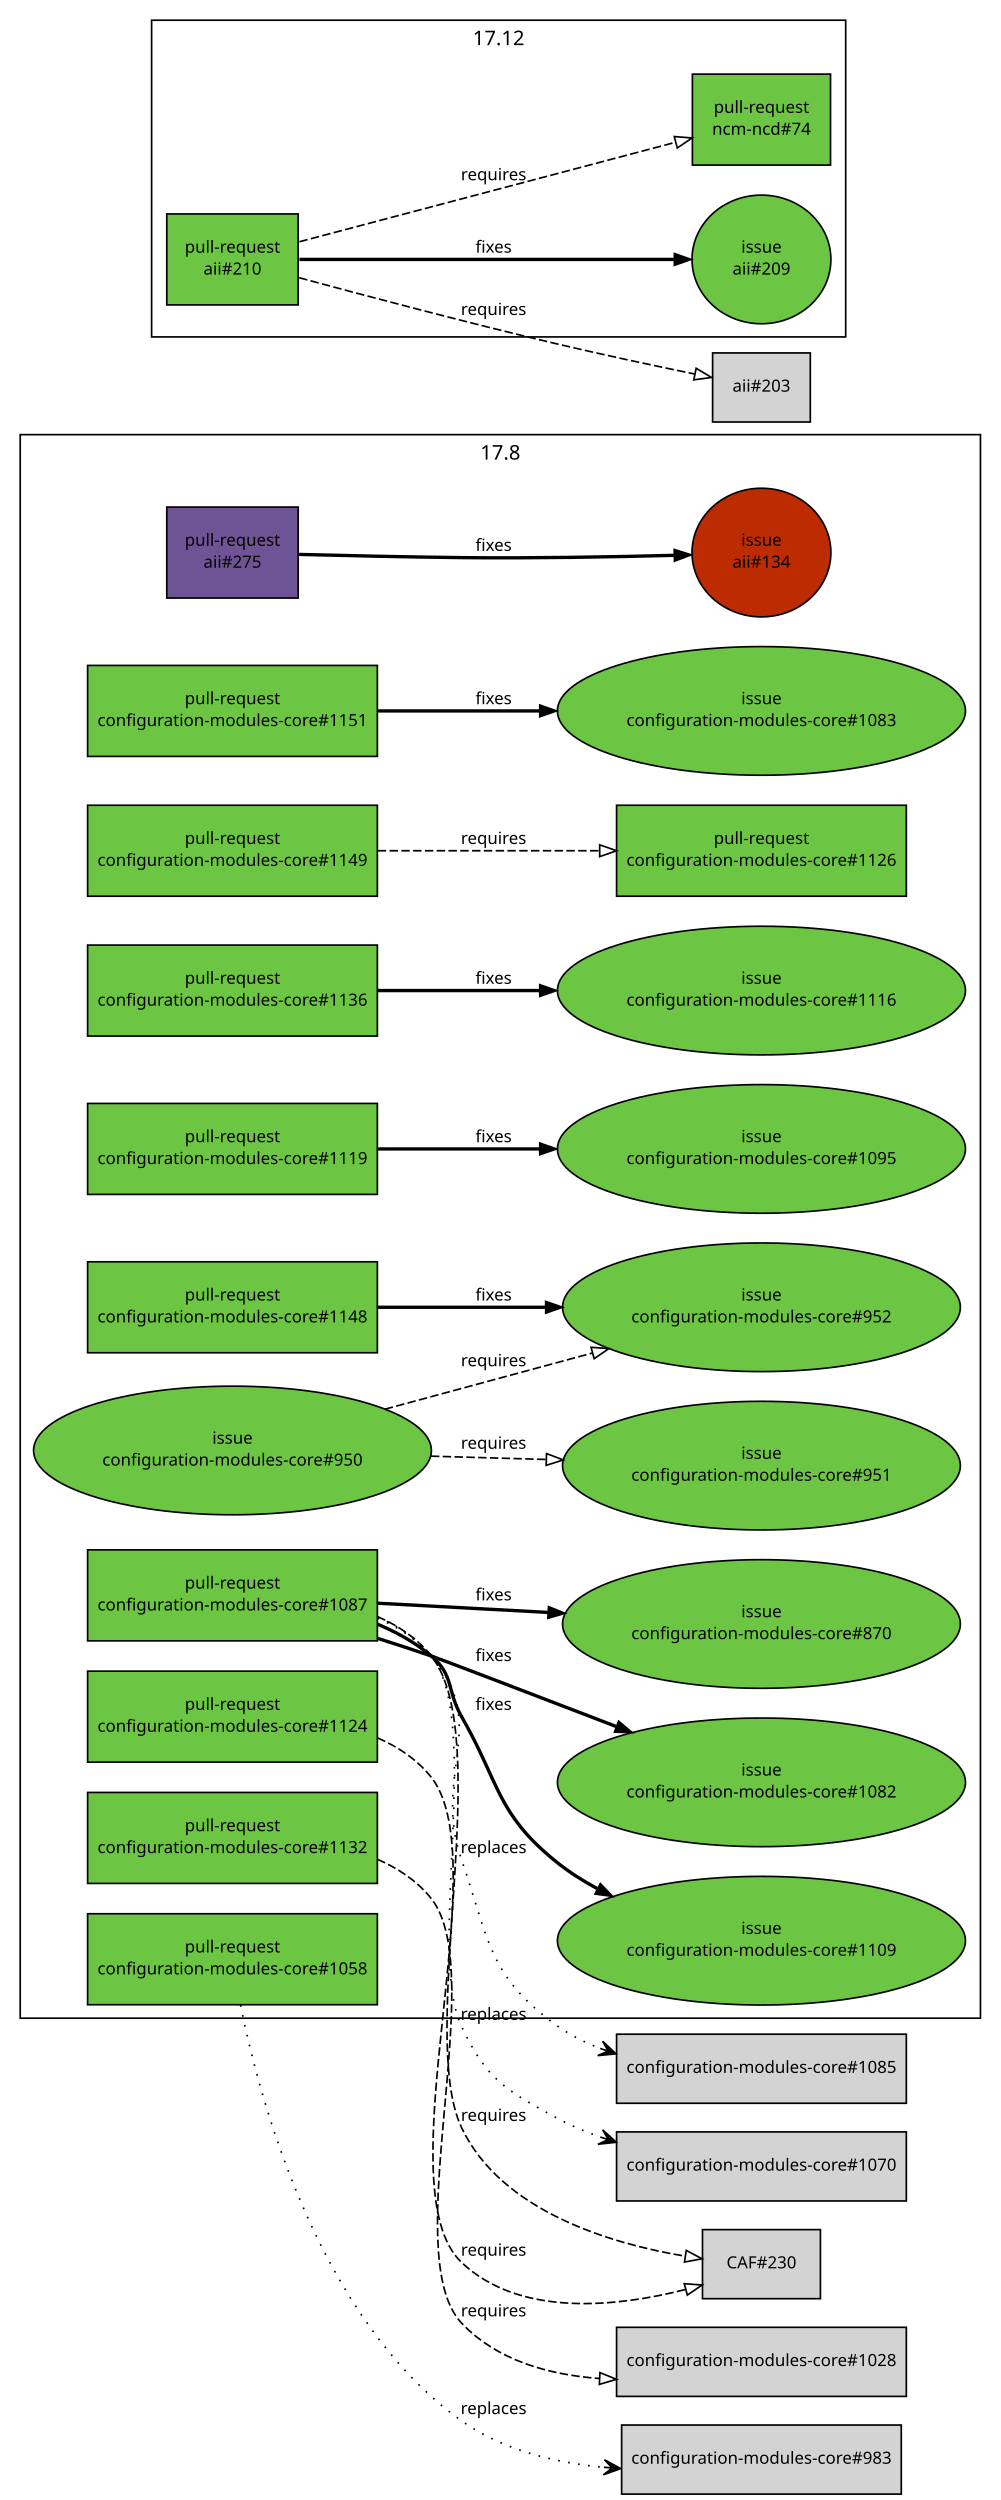
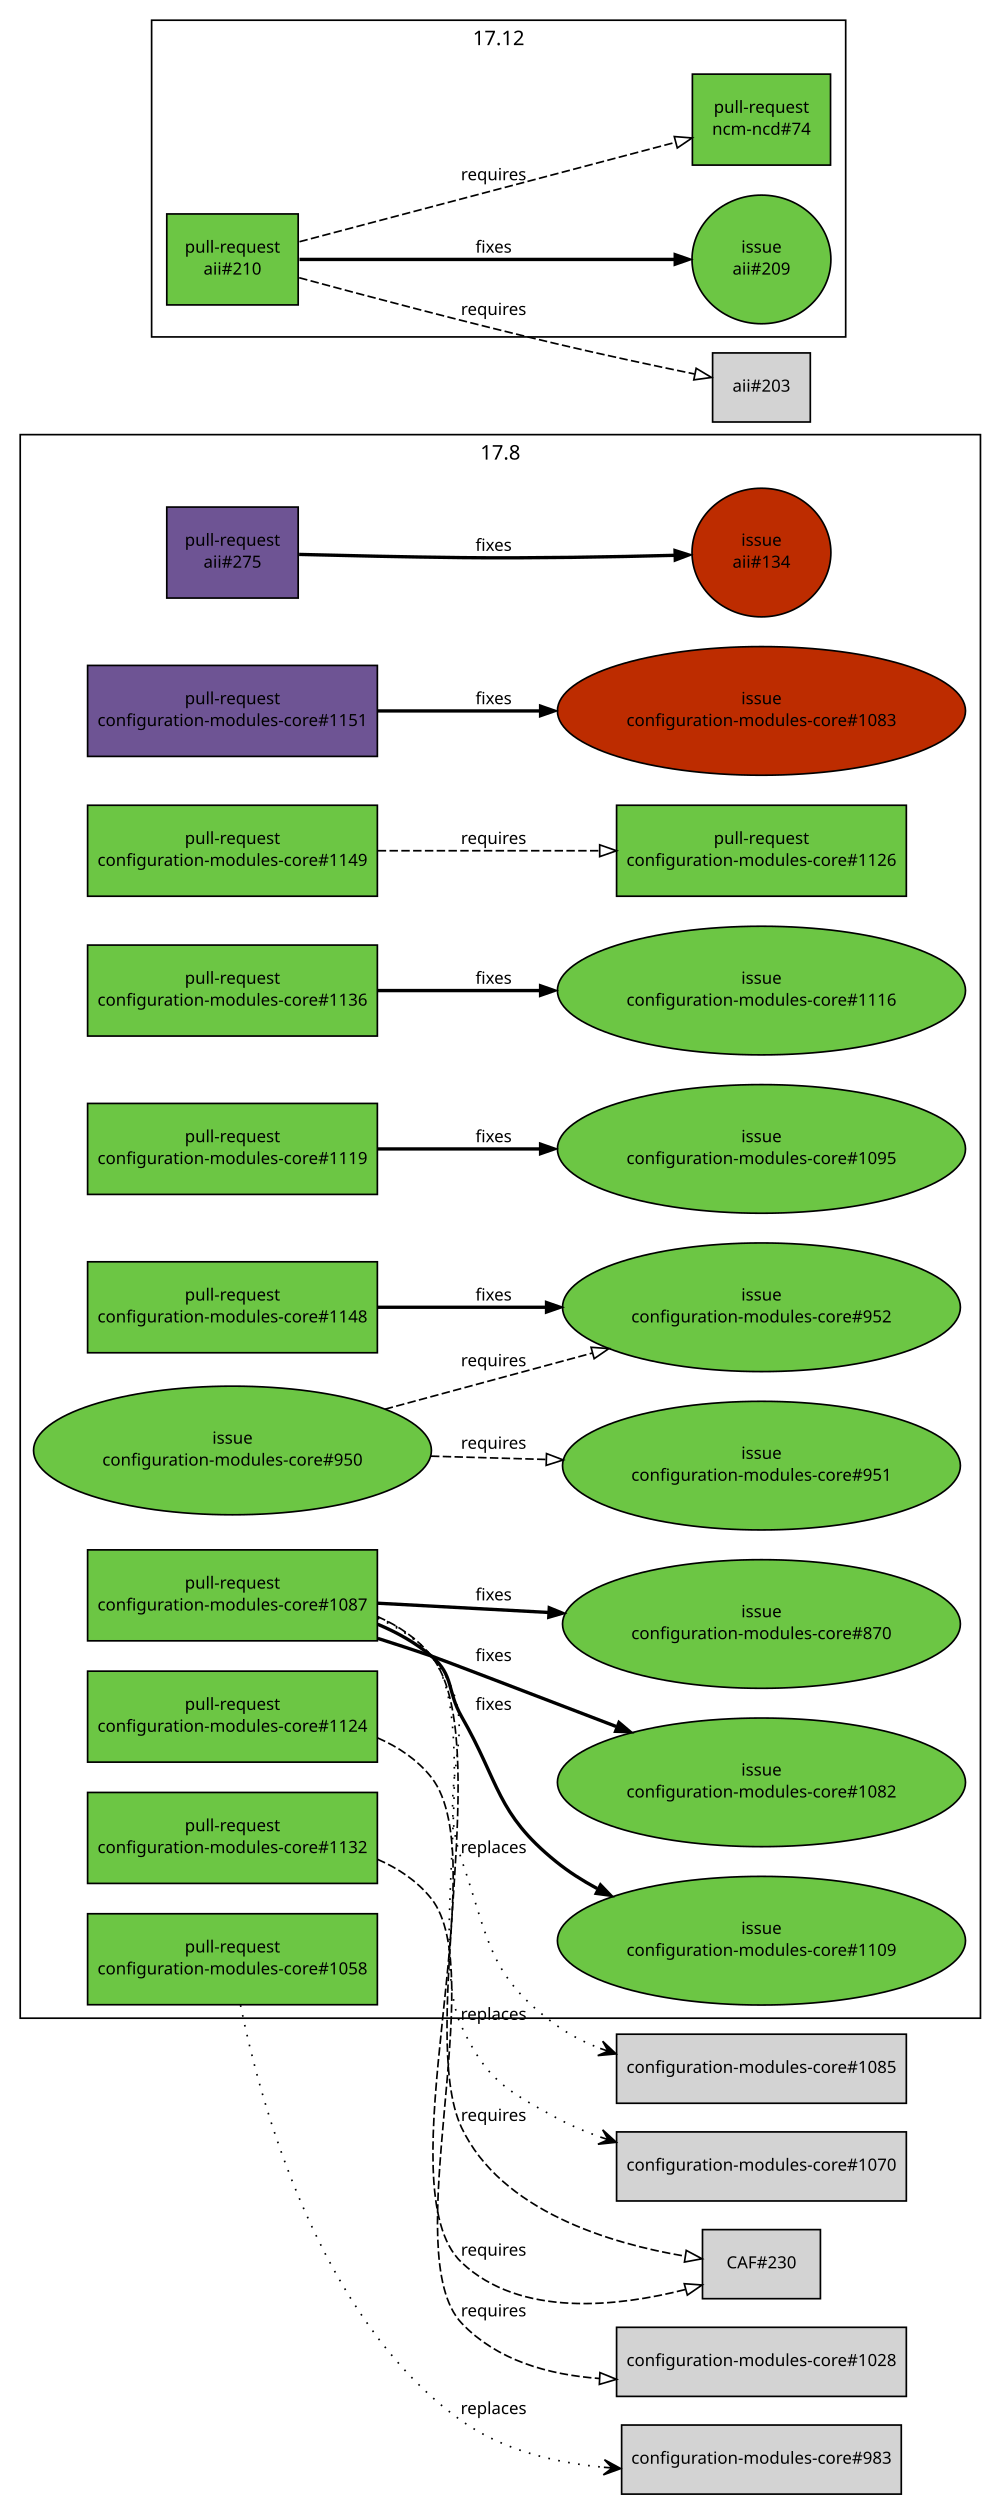
<svg xmlns="http://www.w3.org/2000/svg" xmlns:xlink="http://www.w3.org/1999/xlink" width="594pt" height="1484pt" viewBox="0.00 0.00 594.00 1484.00">
  <g id="graph1" class="graph" transform="scale(1 1) rotate(0) translate(4 1480)">
    <polygon fill="white" stroke="white" points="-4,5 -4,-1480 591,-1480 591,5 -4,5" />
    <g id="graph3" class="cluster">
      <polygon fill="none" stroke="black" points="8,-282 8,-1222 578,-1222 578,-282 8,-282" />
      <text text-anchor="middle" x="293" y="-1207.2" font-family="Sans" font-size="12.00">17.8</text>
    </g>
    <g id="graph5" class="cluster">
      <polygon fill="none" stroke="black" points="86,-1280 86,-1468 498,-1468 498,-1280 86,-1280" />
      <text text-anchor="middle" x="292" y="-1453.2" font-family="Sans" font-size="12.00">17.12</text>
    </g>
    <g id="node1" class="node">
      <a xlink:href="https://github.com/quattor/aii/pull/275" xlink:title="remove aii-freeipa, deprecated by ncm-freeipa AII support" target="_parent">
        <polygon fill="#6e5494" stroke="black" points="173,-1179 95,-1179 95,-1125 173,-1125 173,-1179" />
        <text text-anchor="middle" x="134" y="-1156" font-family="Sans" font-size="10.00">pull-request</text>
        <text text-anchor="middle" x="134" y="-1143" font-family="Sans" font-size="10.00">aii#275</text>
      </a>
    </g>
    <g id="node3" class="node">
      <a xlink:href="https://github.com/quattor/aii/issues/134" xlink:title="Missing freeipa.pm in AII RPM" target="_parent">
        <ellipse fill="#bd2c00" stroke="black" cx="448" cy="-1152" rx="41.217" ry="38.184" />
        <text text-anchor="middle" x="448" y="-1156" font-family="Sans" font-size="10.00">issue</text>
        <text text-anchor="middle" x="448" y="-1143" font-family="Sans" font-size="10.00">aii#134</text>
      </a>
    </g>
    <g id="edge2" class="edge">
      <path fill="none" stroke="black" stroke-width="2" d="M173.571,-1150.9C200.705,-1150.2 237.529,-1149.36 270,-1149 312.474,-1148.53 360.645,-1149.43 396.154,-1150.36" />
      <polygon fill="black" stroke="black" points="396.191,-1153.87 406.282,-1150.64 396.381,-1146.87 396.191,-1153.87" />
      <text text-anchor="middle" x="289" y="-1153" font-family="Sans" font-size="10.00">fixes</text>
    </g>
    <g id="node4" class="node">
      <a xlink:href="https://github.com/quattor/aii/pull/210" xlink:title="Shellfe: support active config for plugins" target="_parent">
        <polygon fill="#6cc644" stroke="black" points="173,-1353 95,-1353 95,-1299 173,-1299 173,-1353" />
        <text text-anchor="middle" x="134" y="-1330" font-family="Sans" font-size="10.00">pull-request</text>
        <text text-anchor="middle" x="134" y="-1317" font-family="Sans" font-size="10.00">aii#210</text>
      </a>
    </g>
    <g id="node6" class="node">
      <a xlink:href="https://github.com/quattor/aii/issues/209" xlink:title="support ACTIVE_CONFIG" target="_parent">
        <ellipse fill="#6cc644" stroke="black" cx="448" cy="-1326" rx="41.217" ry="38.184" />
        <text text-anchor="middle" x="448" y="-1330" font-family="Sans" font-size="10.00">issue</text>
        <text text-anchor="middle" x="448" y="-1317" font-family="Sans" font-size="10.00">aii#209</text>
      </a>
    </g>
    <g id="edge4" class="edge">
      <path fill="none" stroke="black" stroke-width="2" d="M173.768,-1326C230.279,-1326 333.868,-1326 396.284,-1326" />
      <polygon fill="black" stroke="black" points="396.31,-1329.5 406.31,-1326 396.31,-1322.5 396.31,-1329.5" />
      <text text-anchor="middle" x="289" y="-1330" font-family="Sans" font-size="10.00">fixes</text>
    </g>
    <g id="node8" class="node">
      <a xlink:href="https://github.com/quattor/ncm-ncd/pull/74" xlink:title="Set the current active config as an attribute to the component" target="_parent">
        <polygon fill="#6cc644" stroke="black" points="489,-1436 407,-1436 407,-1382 489,-1382 489,-1436" />
        <text text-anchor="middle" x="448" y="-1413" font-family="Sans" font-size="10.00">pull-request</text>
        <text text-anchor="middle" x="448" y="-1400" font-family="Sans" font-size="10.00">ncm-ncd#74</text>
      </a>
    </g>
    <g id="edge6" class="edge">
      <path fill="none" stroke="black" stroke-dasharray="5,2" d="M173.768,-1336.51C230.435,-1351.49 334.442,-1378.98 396.801,-1395.47" />
      <polygon fill="none" stroke="black" points="396.25,-1398.94 406.813,-1398.11 398.039,-1392.17 396.25,-1398.94" />
      <text text-anchor="middle" x="289" y="-1373" font-family="Sans" font-size="10.00">requires</text>
    </g>
    <g id="node10" class="node">
      <polygon fill="lightgrey" stroke="black" points="477,-1270.5 419,-1270.5 419,-1229.5 477,-1229.5 477,-1270.5" />
      <text text-anchor="middle" x="448" y="-1247.5" font-family="Sans" font-size="10.00">aii#203</text>
    </g>
    <g id="edge8" class="edge">
      <path fill="none" stroke="black" stroke-dasharray="5,2" d="M173.585,-1315.14C212.315,-1304.64 273.039,-1288.53 326,-1276 353.353,-1269.53 384.33,-1262.93 408.226,-1258.01" />
      <polygon fill="none" stroke="black" points="409.24,-1261.37 418.334,-1255.94 407.835,-1254.51 409.24,-1261.37" />
      <text text-anchor="middle" x="289" y="-1293" font-family="Sans" font-size="10.00">requires</text>
    </g>
    <g id="node11" class="node">
      <a xlink:href="https://github.com/quattor/configuration-modules-core/pull/1151" xlink:title="Escape / unescape functions from CCM::Path" target="_parent">
-         <polygon fill="#6cc644" stroke="black" points="220,-1085 48,-1085 48,-1031 220,-1031 220,-1085" />
+         <polygon fill="#6e5494" stroke="black" points="220,-1085 48,-1085 48,-1031 220,-1031 220,-1085" />
        <text text-anchor="middle" x="134" y="-1062" font-family="Sans" font-size="10.00">pull-request</text>
        <text text-anchor="middle" x="134" y="-1049" font-family="Sans" font-size="10.00">configuration-modules-core#1151</text>
      </a>
    </g>
    <g id="node13" class="node">
      <a xlink:href="https://github.com/quattor/configuration-modules-core/issues/1083" xlink:title="warnings due to deprecated CCM modules" target="_parent">
-         <ellipse fill="#6cc644" stroke="black" cx="448" cy="-1058" rx="121.122" ry="38.184" />
+         <ellipse fill="#bd2c00" stroke="black" cx="448" cy="-1058" rx="121.122" ry="38.184" />
        <text text-anchor="middle" x="448" y="-1062" font-family="Sans" font-size="10.00">issue</text>
        <text text-anchor="middle" x="448" y="-1049" font-family="Sans" font-size="10.00">configuration-modules-core#1083</text>
      </a>
    </g>
    <g id="edge10" class="edge">
      <path fill="none" stroke="black" stroke-width="2" d="M220.217,-1058C249.916,-1058 283.888,-1058 316.372,-1058" />
      <polygon fill="black" stroke="black" points="316.399,-1061.5 326.399,-1058 316.399,-1054.5 316.399,-1061.5" />
      <text text-anchor="middle" x="289" y="-1062" font-family="Sans" font-size="10.00">fixes</text>
    </g>
    <g id="node14" class="node">
      <a xlink:href="https://github.com/quattor/configuration-modules-core/pull/1149" xlink:title="ncm-metaconfig: rsyslog: rainer script configuration" target="_parent">
        <polygon fill="#6cc644" stroke="black" points="220,-1002 48,-1002 48,-948 220,-948 220,-1002" />
        <text text-anchor="middle" x="134" y="-979" font-family="Sans" font-size="10.00">pull-request</text>
        <text text-anchor="middle" x="134" y="-966" font-family="Sans" font-size="10.00">configuration-modules-core#1149</text>
      </a>
    </g>
    <g id="node16" class="node">
      <a xlink:href="https://github.com/quattor/configuration-modules-core/pull/1126" xlink:title="ncm-metaconfig: cleanup and switch to 00-tqu" target="_parent">
        <polygon fill="#6cc644" stroke="black" points="534,-1002 362,-1002 362,-948 534,-948 534,-1002" />
        <text text-anchor="middle" x="448" y="-979" font-family="Sans" font-size="10.00">pull-request</text>
        <text text-anchor="middle" x="448" y="-966" font-family="Sans" font-size="10.00">configuration-modules-core#1126</text>
      </a>
    </g>
    <g id="edge12" class="edge">
      <path fill="none" stroke="black" stroke-dasharray="5,2" d="M220.217,-975C260.975,-975 309.781,-975 351.743,-975" />
      <polygon fill="none" stroke="black" points="351.975,-978.5 361.975,-975 351.975,-971.5 351.975,-978.5" />
      <text text-anchor="middle" x="289" y="-979" font-family="Sans" font-size="10.00">requires</text>
    </g>
    <g id="node17" class="node">
      <a xlink:href="https://github.com/quattor/configuration-modules-core/pull/1148" xlink:title="ncm-spma: Remove support from groups from spma yumng backend" target="_parent">
        <polygon fill="#6cc644" stroke="black" points="220,-731 48,-731 48,-677 220,-677 220,-731" />
        <text text-anchor="middle" x="134" y="-708" font-family="Sans" font-size="10.00">pull-request</text>
        <text text-anchor="middle" x="134" y="-695" font-family="Sans" font-size="10.00">configuration-modules-core#1148</text>
      </a>
    </g>
    <g id="node19" class="node">
      <a xlink:href="https://github.com/quattor/configuration-modules-core/issues/952" xlink:title="ncm-spma (yumng): Remove support for package groups" target="_parent">
        <ellipse fill="#6cc644" stroke="black" cx="448" cy="-704" rx="118.087" ry="38.184" />
        <text text-anchor="middle" x="448" y="-708" font-family="Sans" font-size="10.00">issue</text>
        <text text-anchor="middle" x="448" y="-695" font-family="Sans" font-size="10.00">configuration-modules-core#952</text>
      </a>
    </g>
    <g id="edge14" class="edge">
      <path fill="none" stroke="black" stroke-width="2" d="M220.217,-704C250.903,-704 286.151,-704 319.606,-704" />
      <polygon fill="black" stroke="black" points="319.924,-707.5 329.924,-704 319.924,-700.5 319.924,-707.5" />
      <text text-anchor="middle" x="289" y="-708" font-family="Sans" font-size="10.00">fixes</text>
    </g>
    <g id="node20" class="node">
      <a xlink:href="https://github.com/quattor/configuration-modules-core/pull/1136" xlink:title="ncm-gmond: cleanup and support new configuration options" target="_parent">
        <polygon fill="#6cc644" stroke="black" points="220,-919 48,-919 48,-865 220,-865 220,-919" />
        <text text-anchor="middle" x="134" y="-896" font-family="Sans" font-size="10.00">pull-request</text>
        <text text-anchor="middle" x="134" y="-883" font-family="Sans" font-size="10.00">configuration-modules-core#1136</text>
      </a>
    </g>
    <g id="node22" class="node">
      <a xlink:href="https://github.com/quattor/configuration-modules-core/issues/1116" xlink:title="ncm-gmond: configuration options missing from schema" target="_parent">
        <ellipse fill="#6cc644" stroke="black" cx="448" cy="-892" rx="121.122" ry="38.184" />
        <text text-anchor="middle" x="448" y="-896" font-family="Sans" font-size="10.00">issue</text>
        <text text-anchor="middle" x="448" y="-883" font-family="Sans" font-size="10.00">configuration-modules-core#1116</text>
      </a>
    </g>
    <g id="edge16" class="edge">
      <path fill="none" stroke="black" stroke-width="2" d="M220.217,-892C249.916,-892 283.888,-892 316.372,-892" />
      <polygon fill="black" stroke="black" points="316.399,-895.5 326.399,-892 316.399,-888.5 316.399,-895.5" />
      <text text-anchor="middle" x="289" y="-896" font-family="Sans" font-size="10.00">fixes</text>
    </g>
    <g id="node23" class="node">
      <a xlink:href="https://github.com/quattor/configuration-modules-core/pull/1132" xlink:title="ncm-metaconfig: hnormalise" target="_parent">
        <polygon fill="#6cc644" stroke="black" points="220,-416 48,-416 48,-362 220,-362 220,-416" />
        <text text-anchor="middle" x="134" y="-393" font-family="Sans" font-size="10.00">pull-request</text>
        <text text-anchor="middle" x="134" y="-380" font-family="Sans" font-size="10.00">configuration-modules-core#1132</text>
      </a>
    </g>
    <g id="node25" class="node">
      <polygon fill="lightgrey" stroke="black" points="534,-98.5 362,-98.5 362,-57.5 534,-57.5 534,-98.5" />
      <text text-anchor="middle" x="448" y="-75.5" font-family="Sans" font-size="10.00">configuration-modules-core#1028</text>
    </g>
    <g id="edge18" class="edge">
      <path fill="none" stroke="black" stroke-dasharray="5,2" d="M220.033,-376.331C232.353,-370.97 243.656,-363.468 252,-353 286.995,-309.099 231.452,-141.818 270,-101 290.855,-78.917 321.637,-70.316 351.762,-68.133" />
      <polygon fill="none" stroke="black" points="352.123,-71.619 361.938,-67.628 351.776,-64.628 352.123,-71.619" />
      <text text-anchor="middle" x="289" y="-105" font-family="Sans" font-size="10.00">requires</text>
    </g>
    <g id="node26" class="node">
      <a xlink:href="https://github.com/quattor/configuration-modules-core/pull/1124" xlink:title="ncm-cron: cleanup and switch to 00-tqu" target="_parent">
        <polygon fill="#6cc644" stroke="black" points="220,-488 48,-488 48,-434 220,-434 220,-488" />
        <text text-anchor="middle" x="134" y="-465" font-family="Sans" font-size="10.00">pull-request</text>
        <text text-anchor="middle" x="134" y="-452" font-family="Sans" font-size="10.00">configuration-modules-core#1124</text>
      </a>
    </g>
    <g id="node28" class="node">
      <polygon fill="lightgrey" stroke="black" points="483,-156.5 413,-156.5 413,-115.5 483,-115.5 483,-156.5" />
      <text text-anchor="middle" x="448" y="-133.5" font-family="Sans" font-size="10.00">CAF#230</text>
    </g>
    <g id="edge20" class="edge">
      <path fill="none" stroke="black" stroke-dasharray="5,2" d="M220.112,-448.394C232.423,-443.026 243.702,-435.505 252,-425 291.748,-374.68 223.388,-181.037 270,-137 304.791,-104.132 362.634,-110.667 402.904,-120.958" />
      <polygon fill="none" stroke="black" points="402.171,-124.386 412.739,-123.634 404.009,-117.632 402.171,-124.386" />
      <text text-anchor="middle" x="289" y="-141" font-family="Sans" font-size="10.00">requires</text>
    </g>
    <g id="node29" class="node">
      <a xlink:href="https://github.com/quattor/configuration-modules-core/pull/1119" xlink:title="ncm-systemd: cleanup, restarting modified unitfiles and initial handling of unconfigured units" target="_parent">
        <polygon fill="#6cc644" stroke="black" points="220,-825 48,-825 48,-771 220,-771 220,-825" />
        <text text-anchor="middle" x="134" y="-802" font-family="Sans" font-size="10.00">pull-request</text>
        <text text-anchor="middle" x="134" y="-789" font-family="Sans" font-size="10.00">configuration-modules-core#1119</text>
      </a>
    </g>
    <g id="node31" class="node">
      <a xlink:href="https://github.com/quattor/configuration-modules-core/issues/1095" xlink:title="Manual intervention required in order for drop-in unit files to have any affect" target="_parent">
        <ellipse fill="#6cc644" stroke="black" cx="448" cy="-798" rx="121.122" ry="38.184" />
        <text text-anchor="middle" x="448" y="-802" font-family="Sans" font-size="10.00">issue</text>
        <text text-anchor="middle" x="448" y="-789" font-family="Sans" font-size="10.00">configuration-modules-core#1095</text>
      </a>
    </g>
    <g id="edge22" class="edge">
      <path fill="none" stroke="black" stroke-width="2" d="M220.217,-798C249.916,-798 283.888,-798 316.372,-798" />
      <polygon fill="black" stroke="black" points="316.399,-801.5 326.399,-798 316.399,-794.5 316.399,-801.5" />
      <text text-anchor="middle" x="289" y="-802" font-family="Sans" font-size="10.00">fixes</text>
    </g>
    <g id="node32" class="node">
      <a xlink:href="https://github.com/quattor/configuration-modules-core/pull/1087" xlink:title="ncm-network: cleanup, fixes and new features" target="_parent">
        <polygon fill="#6cc644" stroke="black" points="220,-560 48,-560 48,-506 220,-506 220,-560" />
        <text text-anchor="middle" x="134" y="-537" font-family="Sans" font-size="10.00">pull-request</text>
        <text text-anchor="middle" x="134" y="-524" font-family="Sans" font-size="10.00">configuration-modules-core#1087</text>
      </a>
    </g>
    <g id="edge34" class="edge">
      <path fill="none" stroke="black" stroke-dasharray="5,2" d="M220.096,-520.382C232.409,-515.015 243.693,-507.497 252,-497 290.691,-448.106 243.256,-273.324 270,-217 293.508,-167.491 358.145,-148.212 402.695,-140.725" />
      <polygon fill="none" stroke="black" points="403.361,-144.164 412.711,-139.182 402.294,-137.246 403.361,-144.164" />
      <text text-anchor="middle" x="289" y="-221" font-family="Sans" font-size="10.00">requires</text>
    </g>
    <g id="node34" class="node">
      <a xlink:href="https://github.com/quattor/configuration-modules-core/issues/1082" xlink:title="ncm-network: Allow extra routing options for the default route" target="_parent">
        <ellipse fill="#6cc644" stroke="black" cx="448" cy="-422" rx="121.122" ry="38.184" />
        <text text-anchor="middle" x="448" y="-426" font-family="Sans" font-size="10.00">issue</text>
        <text text-anchor="middle" x="448" y="-413" font-family="Sans" font-size="10.00">configuration-modules-core#1082</text>
      </a>
    </g>
    <g id="edge24" class="edge">
      <path fill="none" stroke="black" stroke-width="2" d="M220.26,-507.441C230.984,-504.041 241.77,-500.513 252,-497 257.807,-495.006 311.852,-474.313 361.719,-455.169" />
      <polygon fill="black" stroke="black" points="363.214,-458.344 371.295,-451.492 360.705,-451.809 363.214,-458.344" />
      <text text-anchor="middle" x="289" y="-494" font-family="Sans" font-size="10.00">fixes</text>
    </g>
    <g id="node36" class="node">
      <a xlink:href="https://github.com/quattor/configuration-modules-core/issues/870" xlink:title="ncm-network: hostname is not set in el7" target="_parent">
        <ellipse fill="#6cc644" stroke="black" cx="448" cy="-516" rx="118.087" ry="38.184" />
        <text text-anchor="middle" x="448" y="-520" font-family="Sans" font-size="10.00">issue</text>
        <text text-anchor="middle" x="448" y="-507" font-family="Sans" font-size="10.00">configuration-modules-core#870</text>
      </a>
    </g>
    <g id="edge26" class="edge">
      <path fill="none" stroke="black" stroke-width="2" d="M220.217,-528.332C251.448,-526.641 287.406,-524.695 321.388,-522.855" />
      <polygon fill="black" stroke="black" points="321.591,-526.349 331.387,-522.313 321.213,-519.359 321.591,-526.349" />
      <text text-anchor="middle" x="289" y="-530" font-family="Sans" font-size="10.00">fixes</text>
    </g>
    <g id="node38" class="node">
      <a xlink:href="https://github.com/quattor/configuration-modules-core/issues/1109" xlink:title="ncm-network: systemd rpm scripts remove HOSTNAME from /etc/sysconfig/network" target="_parent">
        <ellipse fill="#6cc644" stroke="black" cx="448" cy="-328" rx="121.122" ry="38.184" />
        <text text-anchor="middle" x="448" y="-332" font-family="Sans" font-size="10.00">issue</text>
        <text text-anchor="middle" x="448" y="-319" font-family="Sans" font-size="10.00">configuration-modules-core#1109</text>
      </a>
    </g>
    <g id="edge28" class="edge">
      <path fill="none" stroke="black" stroke-width="2" d="M220.152,-515.844C231.653,-511.036 242.675,-504.88 252,-497 265.663,-485.454 261.105,-476.52 270,-461 292.68,-421.427 290.553,-403.704 326,-375 333.462,-368.957 341.79,-363.628 350.493,-358.942" />
      <polygon fill="black" stroke="black" points="352.34,-361.93 359.678,-354.288 349.176,-355.686 352.34,-361.93" />
      <text text-anchor="middle" x="289" y="-465" font-family="Sans" font-size="10.00">fixes</text>
    </g>
    <g id="node40" class="node">
      <polygon fill="lightgrey" stroke="black" points="534,-272.5 362,-272.5 362,-231.5 534,-231.5 534,-272.5" />
      <text text-anchor="middle" x="448" y="-249.5" font-family="Sans" font-size="10.00">configuration-modules-core#1085</text>
    </g>
    <g id="edge30" class="edge">
      <path fill="none" stroke="black" stroke-dasharray="1,5" d="M220.249,-519.387C232.308,-514.123 243.472,-506.898 252,-497 287.489,-455.81 252.207,-427.376 270,-376 286.417,-328.597 285.489,-307.587 326,-278 333.935,-272.204 342.891,-267.646 352.255,-264.069" />
      <polygon fill="black" stroke="black" points="361.732,-260.81 353.739,-268.318 357.004,-262.436 352.276,-264.062 352.276,-264.062 352.276,-264.062 357.004,-262.436 350.812,-259.807 361.732,-260.81 361.732,-260.81" />
      <text text-anchor="middle" x="289" y="-380" font-family="Sans" font-size="10.00">replaces</text>
    </g>
    <g id="node42" class="node">
      <polygon fill="lightgrey" stroke="black" points="534,-214.5 362,-214.5 362,-173.5 534,-173.5 534,-214.5" />
      <text text-anchor="middle" x="448" y="-191.5" font-family="Sans" font-size="10.00">configuration-modules-core#1070</text>
    </g>
    <g id="edge32" class="edge">
      <path fill="none" stroke="black" stroke-dasharray="1,5" d="M220.236,-520.128C232.452,-514.785 243.669,-507.341 252,-497 282.773,-458.802 248.991,-321.325 270,-277 284.809,-245.756 295.662,-239.585 326,-223 334.223,-218.505 343.13,-214.701 352.259,-211.484" />
      <polygon fill="black" stroke="black" points="361.833,-208.339 353.737,-215.735 357.082,-209.899 352.332,-211.46 352.332,-211.46 352.332,-211.46 357.082,-209.899 350.928,-207.184 361.833,-208.339 361.833,-208.339" />
      <text text-anchor="middle" x="289" y="-281" font-family="Sans" font-size="10.00">replaces</text>
    </g>
    <g id="node44" class="node">
      <a xlink:href="https://github.com/quattor/configuration-modules-core/pull/1058" xlink:title="ncm-ssh: disable insecure ssh ciphersuites and macs" target="_parent">
        <polygon fill="#6cc644" stroke="black" points="220,-344 48,-344 48,-290 220,-290 220,-344" />
        <text text-anchor="middle" x="134" y="-321" font-family="Sans" font-size="10.00">pull-request</text>
        <text text-anchor="middle" x="134" y="-308" font-family="Sans" font-size="10.00">configuration-modules-core#1058</text>
      </a>
    </g>
    <g id="node46" class="node">
      <polygon fill="lightgrey" stroke="black" points="531,-40.5 365,-40.5 365,0.5 531,0.5 531,-40.5" />
      <text text-anchor="middle" x="448" y="-17.5" font-family="Sans" font-size="10.00">configuration-modules-core#983</text>
    </g>
    <g id="edge36" class="edge">
      <path fill="none" stroke="black" stroke-dasharray="1,5" d="M138.766,-289.724C150.196,-233.248 184.808,-103.727 270,-43 294.172,-25.769 325.004,-18.178 354.192,-15.437" />
      <polygon fill="black" stroke="black" points="364.434,-14.663 354.802,-19.904 359.448,-15.04 354.462,-15.417 354.462,-15.417 354.462,-15.417 359.448,-15.04 354.123,-10.93 364.434,-14.663 364.434,-14.663" />
      <text text-anchor="middle" x="289" y="-47" font-family="Sans" font-size="10.00">replaces</text>
    </g>
    <g id="node47" class="node">
      <a xlink:href="https://github.com/quattor/configuration-modules-core/issues/950" xlink:title="ncm-spma: Remove support for package groups from yum backends" target="_parent">
        <ellipse fill="#6cc644" stroke="black" cx="134" cy="-619" rx="118.087" ry="38.184" />
        <text text-anchor="middle" x="134" y="-623" font-family="Sans" font-size="10.00">issue</text>
        <text text-anchor="middle" x="134" y="-610" font-family="Sans" font-size="10.00">configuration-modules-core#950</text>
      </a>
    </g>
    <g id="edge40" class="edge">
      <path fill="none" stroke="black" stroke-dasharray="5,2" d="M224.401,-643.471C262.98,-653.915 308.147,-666.142 347.747,-676.861" />
      <polygon fill="none" stroke="black" points="346.855,-680.246 357.422,-679.481 348.684,-673.489 346.855,-680.246" />
      <text text-anchor="middle" x="289" y="-669" font-family="Sans" font-size="10.00">requires</text>
    </g>
    <g id="node49" class="node">
      <a xlink:href="https://github.com/quattor/configuration-modules-core/issues/951" xlink:title="ncm-spma (yum): Remove support for package groups" target="_parent">
        <ellipse fill="#6cc644" stroke="black" cx="448" cy="-610" rx="118.087" ry="38.184" />
        <text text-anchor="middle" x="448" y="-614" font-family="Sans" font-size="10.00">issue</text>
        <text text-anchor="middle" x="448" y="-601" font-family="Sans" font-size="10.00">configuration-modules-core#951</text>
      </a>
    </g>
    <g id="edge38" class="edge">
      <path fill="none" stroke="black" stroke-dasharray="5,2" d="M251.815,-615.623C274.074,-614.985 297.456,-614.315 320.01,-613.668" />
      <polygon fill="none" stroke="black" points="320.412,-617.159 330.308,-613.373 320.212,-610.161 320.412,-617.159" />
      <text text-anchor="middle" x="289" y="-620" font-family="Sans" font-size="10.00">requires</text>
    </g>
  </g>
</svg>
